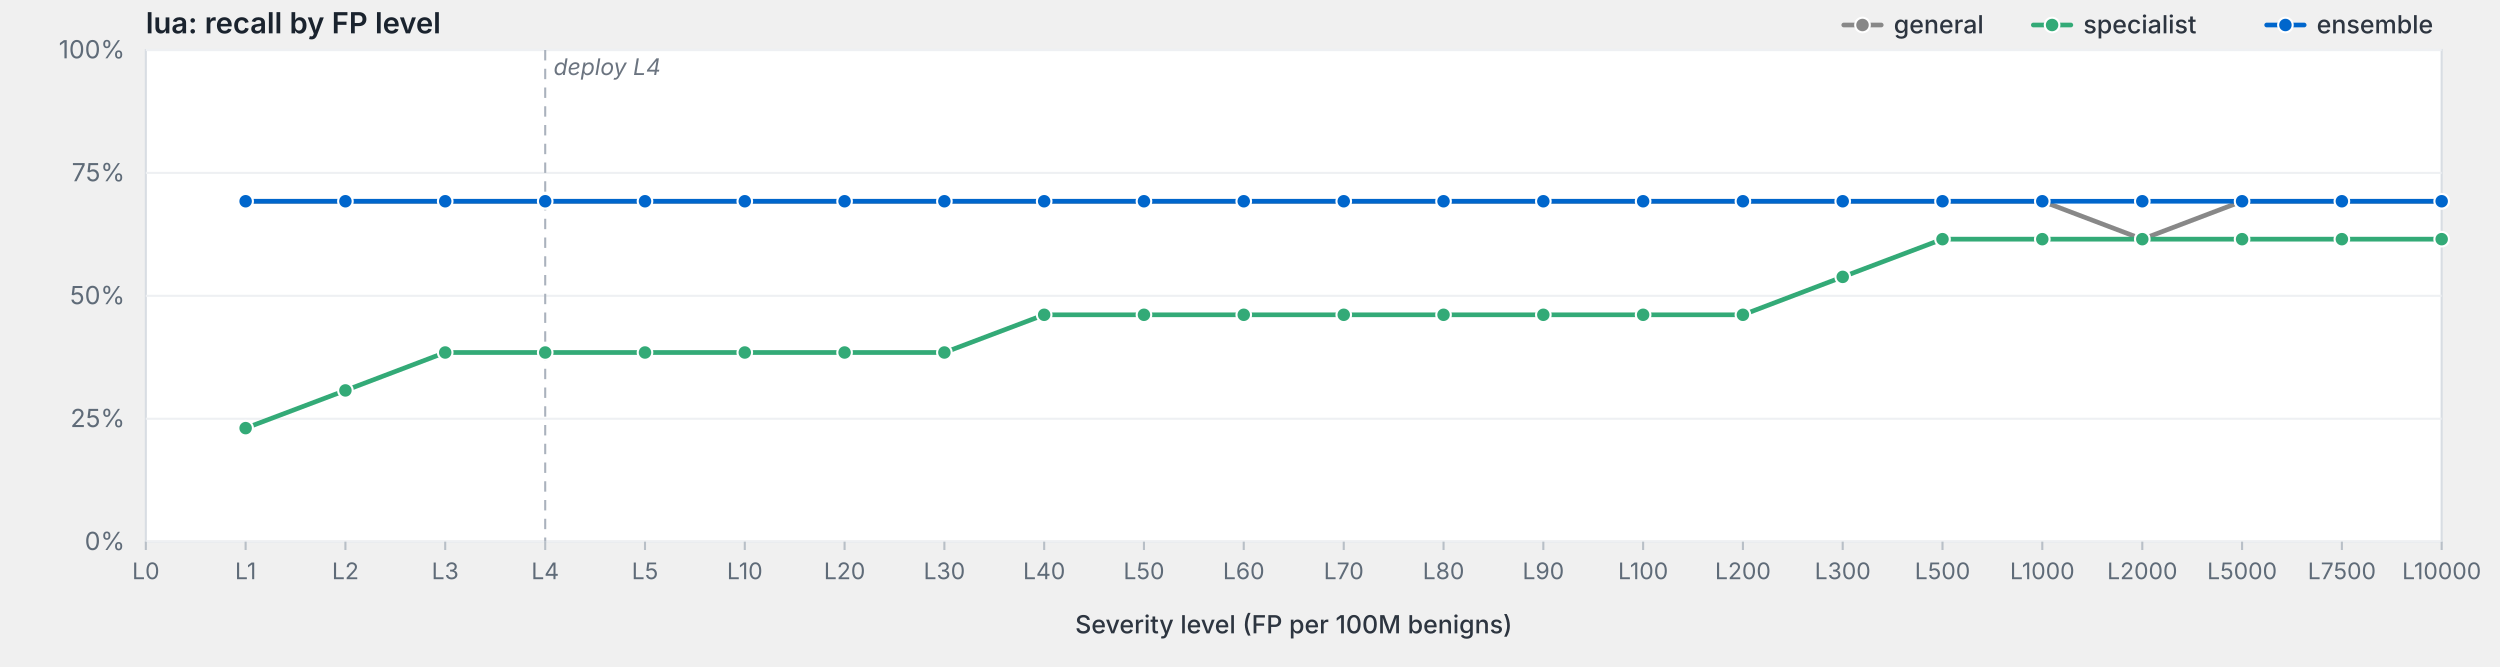
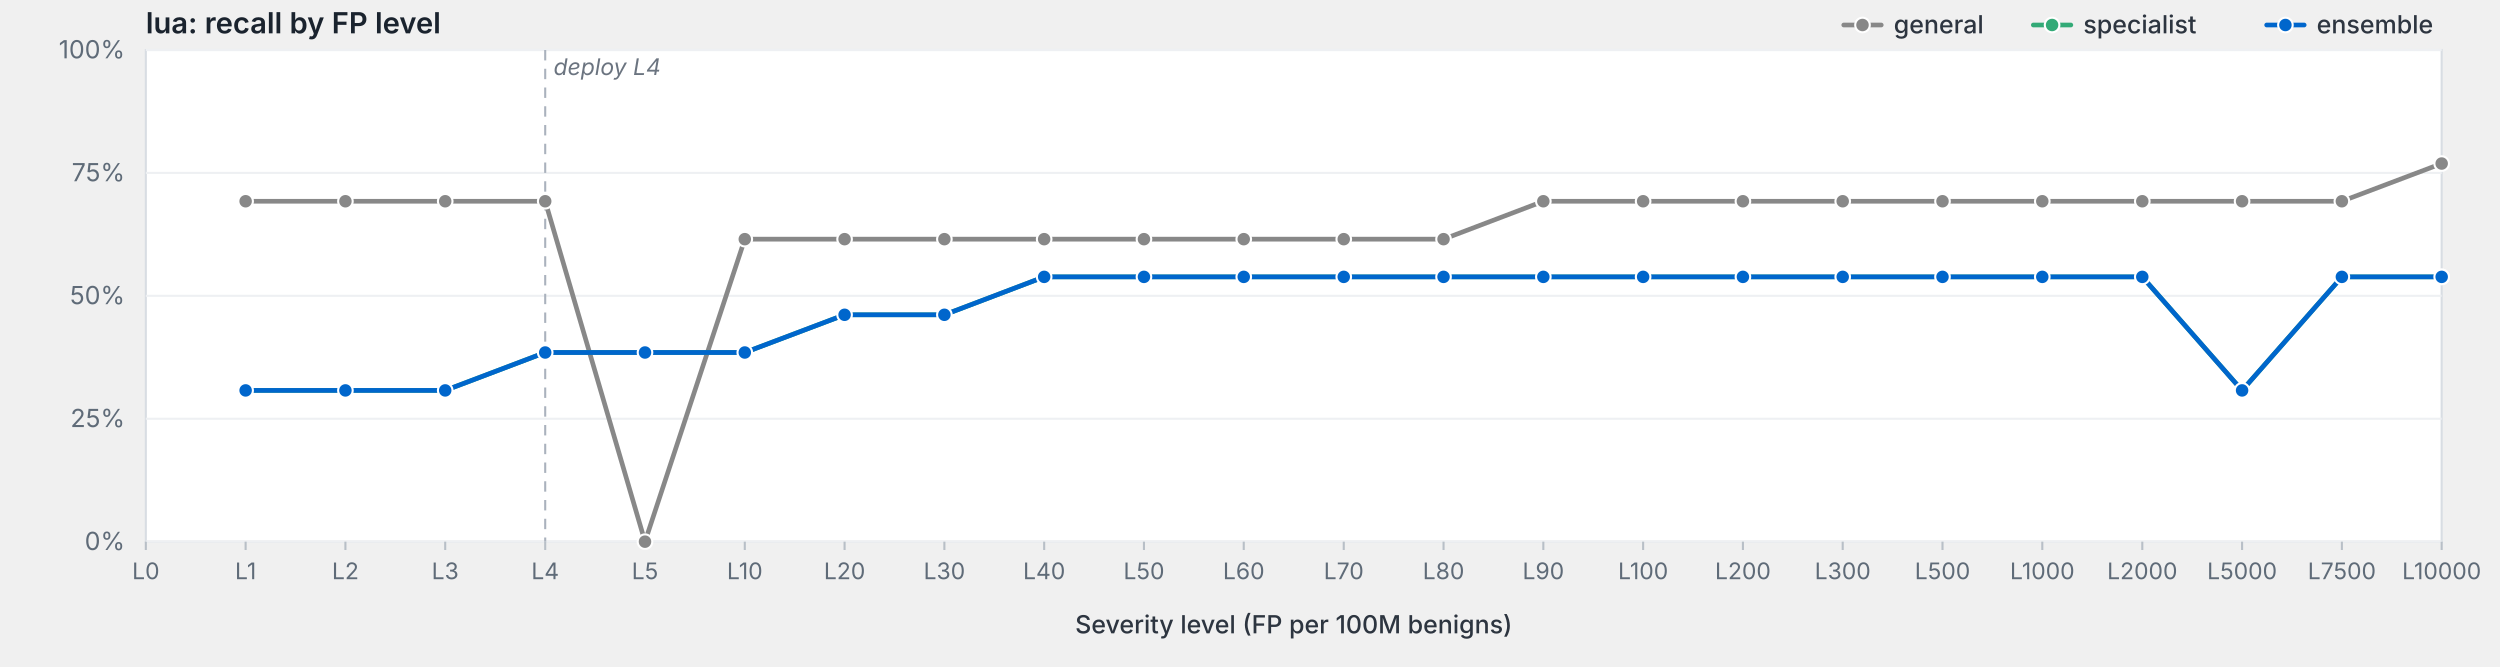
<svg xmlns="http://www.w3.org/2000/svg" viewBox="0 0 1200 320" width="1200" height="320" preserveAspectRatio="xMidYMid meet" role="img" aria-label="lua: recall by FP level">
  <style>svg { background: #fdfdfd; }.frame { fill: #fff; stroke: #d8dde3; stroke-width: 1; }.grid { stroke: #eef0f3; stroke-width: 1; }.tick { stroke: #b8bfc7; stroke-width: 1; }.axis-label { fill: #5f6b78; font-family: -apple-system, BlinkMacSystemFont, "Segoe UI", system-ui, sans-serif; font-size: 12px; }.x-label { fill: #5f6b78; font-family: -apple-system, BlinkMacSystemFont, "Segoe UI", system-ui, sans-serif; font-size: 11px; }.axis-title { fill: #2d3540; font-family: -apple-system, BlinkMacSystemFont, "Segoe UI", system-ui, sans-serif; font-size: 12px; font-weight: 500; }.title { fill: #1a232e; font-family: -apple-system, BlinkMacSystemFont, "Segoe UI", system-ui, sans-serif; font-size: 14px; font-weight: 600; }.deploy-marker { stroke: #aab2bd; stroke-width: 1; stroke-dasharray: 5,4; }.deploy-label { fill: #6b7480; font-family: -apple-system, BlinkMacSystemFont, "Segoe UI", system-ui, sans-serif; font-size: 11px; font-style: italic; }.curve { fill: none; stroke-width: 2.25; stroke-linejoin: round; stroke-linecap: round; }.marker { stroke: #fff; stroke-width: 1; }.legend-text { fill: #2d3540; font-family: -apple-system, BlinkMacSystemFont, "Segoe UI", system-ui, sans-serif; font-size: 12px; font-weight: 500; }</style>
  <text class="title" x="70" y="16">lua: recall by FP level</text>
  <rect class="frame" x="70" y="24" width="1102" height="236" />
  <line class="grid" x1="70" y1="260.0" x2="1172" y2="260.0" />
  <text class="axis-label" x="60" y="264.0" text-anchor="end">0%</text>
  <line class="grid" x1="70" y1="201.0" x2="1172" y2="201.0" />
  <text class="axis-label" x="60" y="205.0" text-anchor="end">25%</text>
  <line class="grid" x1="70" y1="142.0" x2="1172" y2="142.0" />
  <text class="axis-label" x="60" y="146.0" text-anchor="end">50%</text>
  <line class="grid" x1="70" y1="83.0" x2="1172" y2="83.0" />
  <text class="axis-label" x="60" y="87.0" text-anchor="end">75%</text>
  <line class="grid" x1="70" y1="24.0" x2="1172" y2="24.0" />
  <text class="axis-label" x="60" y="28.0" text-anchor="end">100%</text>
  <line class="deploy-marker" x1="261.7" y1="24" x2="261.7" y2="260" />
  <text class="deploy-label" x="265.7" y="36" text-anchor="start">deploy L4</text>
  <line class="tick" x1="70.0" y1="260" x2="70.0" y2="264" />
  <text class="x-label" x="70.0" y="278" text-anchor="middle">L0</text>
  <line class="tick" x1="117.9" y1="260" x2="117.9" y2="264" />
  <text class="x-label" x="117.9" y="278" text-anchor="middle">L1</text>
  <line class="tick" x1="165.8" y1="260" x2="165.8" y2="264" />
  <text class="x-label" x="165.8" y="278" text-anchor="middle">L2</text>
  <line class="tick" x1="213.7" y1="260" x2="213.7" y2="264" />
  <text class="x-label" x="213.7" y="278" text-anchor="middle">L3</text>
  <line class="tick" x1="261.7" y1="260" x2="261.7" y2="264" />
  <text class="x-label" x="261.7" y="278" text-anchor="middle">L4</text>
  <line class="tick" x1="309.6" y1="260" x2="309.6" y2="264" />
  <text class="x-label" x="309.6" y="278" text-anchor="middle">L5</text>
  <line class="tick" x1="357.5" y1="260" x2="357.5" y2="264" />
  <text class="x-label" x="357.5" y="278" text-anchor="middle">L10</text>
  <line class="tick" x1="405.4" y1="260" x2="405.4" y2="264" />
  <text class="x-label" x="405.4" y="278" text-anchor="middle">L20</text>
  <line class="tick" x1="453.3" y1="260" x2="453.3" y2="264" />
  <text class="x-label" x="453.3" y="278" text-anchor="middle">L30</text>
  <line class="tick" x1="501.2" y1="260" x2="501.2" y2="264" />
  <text class="x-label" x="501.2" y="278" text-anchor="middle">L40</text>
  <line class="tick" x1="549.1" y1="260" x2="549.1" y2="264" />
  <text class="x-label" x="549.1" y="278" text-anchor="middle">L50</text>
  <line class="tick" x1="597.0" y1="260" x2="597.0" y2="264" />
  <text class="x-label" x="597.0" y="278" text-anchor="middle">L60</text>
  <line class="tick" x1="645.0" y1="260" x2="645.0" y2="264" />
  <text class="x-label" x="645.0" y="278" text-anchor="middle">L70</text>
  <line class="tick" x1="692.9" y1="260" x2="692.9" y2="264" />
  <text class="x-label" x="692.9" y="278" text-anchor="middle">L80</text>
  <line class="tick" x1="740.8" y1="260" x2="740.8" y2="264" />
  <text class="x-label" x="740.8" y="278" text-anchor="middle">L90</text>
  <line class="tick" x1="788.7" y1="260" x2="788.7" y2="264" />
  <text class="x-label" x="788.7" y="278" text-anchor="middle">L100</text>
  <line class="tick" x1="836.6" y1="260" x2="836.6" y2="264" />
  <text class="x-label" x="836.6" y="278" text-anchor="middle">L200</text>
  <line class="tick" x1="884.5" y1="260" x2="884.5" y2="264" />
  <text class="x-label" x="884.5" y="278" text-anchor="middle">L300</text>
  <line class="tick" x1="932.4" y1="260" x2="932.4" y2="264" />
  <text class="x-label" x="932.4" y="278" text-anchor="middle">L500</text>
  <line class="tick" x1="980.3" y1="260" x2="980.3" y2="264" />
  <text class="x-label" x="980.3" y="278" text-anchor="middle">L1000</text>
  <line class="tick" x1="1028.3" y1="260" x2="1028.3" y2="264" />
  <text class="x-label" x="1028.3" y="278" text-anchor="middle">L2000</text>
  <line class="tick" x1="1076.2" y1="260" x2="1076.2" y2="264" />
  <text class="x-label" x="1076.2" y="278" text-anchor="middle">L5000</text>
  <line class="tick" x1="1124.1" y1="260" x2="1124.1" y2="264" />
  <text class="x-label" x="1124.1" y="278" text-anchor="middle">L7500</text>
  <line class="tick" x1="1172.0" y1="260" x2="1172.0" y2="264" />
  <text class="x-label" x="1172.0" y="278" text-anchor="middle">L10000</text>
  <text class="axis-title" x="621.0" y="304" text-anchor="middle">Severity level (FP per 100M benigns)</text>
-   <path class="curve" d="M117.9,96.6 L165.8,96.6 L213.7,96.6 L261.7,96.6 L309.6,96.6 L357.5,96.6 L405.4,96.6 L453.3,96.6 L501.2,96.6 L549.1,96.6 L597.0,96.6 L645.0,96.6 L692.9,96.6 L740.8,96.6 L788.7,96.6 L836.6,96.6 L884.5,96.6 L932.4,96.6 L980.3,96.6 L1028.3,114.8 L1076.2,96.6 L1124.1,96.6 L1172.0,96.6" stroke="#888" />
+   <path class="curve" d="M117.9,96.6 L165.8,96.6 L213.7,96.6 L261.7,96.6 L309.6,260.0 L357.5,114.8 L405.4,114.8 L453.3,114.8 L501.2,114.8 L549.1,114.8 L597.0,114.8 L645.0,114.8 L692.9,114.8 L740.8,96.6 L788.7,96.6 L836.6,96.6 L884.5,96.6 L932.4,96.6 L980.3,96.6 L1028.3,96.6 L1076.2,96.6 L1124.1,96.6 L1172.0,78.5" stroke="#888" />
  <circle class="marker" cx="117.9" cy="96.6" r="3.5" fill="#888" />
  <circle class="marker" cx="165.8" cy="96.6" r="3.5" fill="#888" />
  <circle class="marker" cx="213.7" cy="96.6" r="3.5" fill="#888" />
  <circle class="marker" cx="261.7" cy="96.6" r="3.5" fill="#888" />
-   <circle class="marker" cx="309.6" cy="96.6" r="3.5" fill="#888" />
-   <circle class="marker" cx="357.5" cy="96.6" r="3.5" fill="#888" />
-   <circle class="marker" cx="405.4" cy="96.6" r="3.5" fill="#888" />
-   <circle class="marker" cx="453.3" cy="96.6" r="3.5" fill="#888" />
-   <circle class="marker" cx="501.2" cy="96.6" r="3.5" fill="#888" />
-   <circle class="marker" cx="549.1" cy="96.6" r="3.5" fill="#888" />
-   <circle class="marker" cx="597.0" cy="96.6" r="3.5" fill="#888" />
-   <circle class="marker" cx="645.0" cy="96.6" r="3.5" fill="#888" />
-   <circle class="marker" cx="692.9" cy="96.6" r="3.5" fill="#888" />
+   <circle class="marker" cx="309.6" cy="260.0" r="3.5" fill="#888" />
+   <circle class="marker" cx="357.5" cy="114.8" r="3.5" fill="#888" />
+   <circle class="marker" cx="405.4" cy="114.8" r="3.5" fill="#888" />
+   <circle class="marker" cx="453.3" cy="114.8" r="3.5" fill="#888" />
+   <circle class="marker" cx="501.2" cy="114.8" r="3.5" fill="#888" />
+   <circle class="marker" cx="549.1" cy="114.8" r="3.5" fill="#888" />
+   <circle class="marker" cx="597.0" cy="114.8" r="3.5" fill="#888" />
+   <circle class="marker" cx="645.0" cy="114.8" r="3.5" fill="#888" />
+   <circle class="marker" cx="692.9" cy="114.8" r="3.5" fill="#888" />
  <circle class="marker" cx="740.8" cy="96.6" r="3.5" fill="#888" />
  <circle class="marker" cx="788.7" cy="96.6" r="3.5" fill="#888" />
  <circle class="marker" cx="836.6" cy="96.6" r="3.5" fill="#888" />
  <circle class="marker" cx="884.5" cy="96.6" r="3.5" fill="#888" />
  <circle class="marker" cx="932.4" cy="96.6" r="3.5" fill="#888" />
  <circle class="marker" cx="980.3" cy="96.6" r="3.5" fill="#888" />
-   <circle class="marker" cx="1028.3" cy="114.8" r="3.5" fill="#888" />
+   <circle class="marker" cx="1028.3" cy="96.6" r="3.5" fill="#888" />
  <circle class="marker" cx="1076.2" cy="96.6" r="3.5" fill="#888" />
  <circle class="marker" cx="1124.1" cy="96.6" r="3.5" fill="#888" />
-   <circle class="marker" cx="1172.0" cy="96.6" r="3.5" fill="#888" />
-   <path class="curve" d="M117.9,205.5 L165.8,187.4 L213.7,169.2 L261.7,169.2 L309.6,169.2 L357.5,169.2 L405.4,169.2 L453.3,169.2 L501.2,151.1 L549.1,151.1 L597.0,151.1 L645.0,151.1 L692.9,151.1 L740.8,151.1 L788.7,151.1 L836.6,151.1 L884.5,132.9 L932.4,114.8 L980.3,114.8 L1028.3,114.8 L1076.2,114.8 L1124.1,114.8 L1172.0,114.8" stroke="#3a7" />
-   <circle class="marker" cx="117.9" cy="205.5" r="3.5" fill="#3a7" />
+   <circle class="marker" cx="1172.0" cy="78.5" r="3.5" fill="#888" />
+   <path class="curve" d="M117.9,187.4 L165.8,187.4 L213.7,187.4 L261.7,169.2 L309.6,169.2 L357.5,169.2 L405.4,151.1 L453.3,151.1 L501.2,132.9 L549.1,132.9 L597.0,132.9 L645.0,132.9 L692.9,132.9 L740.8,132.9 L788.7,132.9 L836.6,132.9 L884.5,132.9 L932.4,132.9 L980.3,132.9 L1028.3,132.9 L1076.2,187.4 L1124.1,132.9 L1172.0,132.9" stroke="#3a7" />
+   <circle class="marker" cx="117.9" cy="187.4" r="3.5" fill="#3a7" />
  <circle class="marker" cx="165.8" cy="187.4" r="3.5" fill="#3a7" />
-   <circle class="marker" cx="213.7" cy="169.2" r="3.5" fill="#3a7" />
+   <circle class="marker" cx="213.7" cy="187.4" r="3.5" fill="#3a7" />
  <circle class="marker" cx="261.7" cy="169.2" r="3.5" fill="#3a7" />
  <circle class="marker" cx="309.6" cy="169.2" r="3.5" fill="#3a7" />
  <circle class="marker" cx="357.5" cy="169.2" r="3.5" fill="#3a7" />
-   <circle class="marker" cx="405.4" cy="169.2" r="3.5" fill="#3a7" />
-   <circle class="marker" cx="453.3" cy="169.2" r="3.5" fill="#3a7" />
-   <circle class="marker" cx="501.2" cy="151.1" r="3.5" fill="#3a7" />
-   <circle class="marker" cx="549.1" cy="151.1" r="3.5" fill="#3a7" />
-   <circle class="marker" cx="597.0" cy="151.1" r="3.5" fill="#3a7" />
-   <circle class="marker" cx="645.0" cy="151.1" r="3.5" fill="#3a7" />
-   <circle class="marker" cx="692.9" cy="151.1" r="3.5" fill="#3a7" />
-   <circle class="marker" cx="740.8" cy="151.1" r="3.5" fill="#3a7" />
-   <circle class="marker" cx="788.7" cy="151.1" r="3.5" fill="#3a7" />
-   <circle class="marker" cx="836.6" cy="151.1" r="3.5" fill="#3a7" />
+   <circle class="marker" cx="405.4" cy="151.1" r="3.5" fill="#3a7" />
+   <circle class="marker" cx="453.3" cy="151.1" r="3.5" fill="#3a7" />
+   <circle class="marker" cx="501.2" cy="132.9" r="3.5" fill="#3a7" />
+   <circle class="marker" cx="549.1" cy="132.9" r="3.5" fill="#3a7" />
+   <circle class="marker" cx="597.0" cy="132.9" r="3.5" fill="#3a7" />
+   <circle class="marker" cx="645.0" cy="132.9" r="3.5" fill="#3a7" />
+   <circle class="marker" cx="692.9" cy="132.9" r="3.5" fill="#3a7" />
+   <circle class="marker" cx="740.8" cy="132.9" r="3.5" fill="#3a7" />
+   <circle class="marker" cx="788.7" cy="132.9" r="3.5" fill="#3a7" />
+   <circle class="marker" cx="836.6" cy="132.9" r="3.5" fill="#3a7" />
  <circle class="marker" cx="884.5" cy="132.9" r="3.5" fill="#3a7" />
-   <circle class="marker" cx="932.4" cy="114.8" r="3.5" fill="#3a7" />
-   <circle class="marker" cx="980.3" cy="114.8" r="3.5" fill="#3a7" />
-   <circle class="marker" cx="1028.3" cy="114.8" r="3.5" fill="#3a7" />
-   <circle class="marker" cx="1076.2" cy="114.8" r="3.5" fill="#3a7" />
-   <circle class="marker" cx="1124.1" cy="114.8" r="3.5" fill="#3a7" />
-   <circle class="marker" cx="1172.0" cy="114.8" r="3.5" fill="#3a7" />
-   <path class="curve" d="M117.9,96.6 L165.8,96.6 L213.7,96.6 L261.7,96.6 L309.6,96.6 L357.5,96.6 L405.4,96.6 L453.3,96.6 L501.2,96.6 L549.1,96.6 L597.0,96.6 L645.0,96.6 L692.9,96.6 L740.8,96.6 L788.7,96.6 L836.6,96.6 L884.5,96.6 L932.4,96.6 L980.3,96.6 L1028.3,96.6 L1076.2,96.6 L1124.1,96.6 L1172.0,96.6" stroke="#06c" />
-   <circle class="marker" cx="117.9" cy="96.6" r="3.5" fill="#06c" />
-   <circle class="marker" cx="165.8" cy="96.6" r="3.5" fill="#06c" />
-   <circle class="marker" cx="213.7" cy="96.6" r="3.5" fill="#06c" />
-   <circle class="marker" cx="261.7" cy="96.6" r="3.5" fill="#06c" />
-   <circle class="marker" cx="309.6" cy="96.6" r="3.5" fill="#06c" />
-   <circle class="marker" cx="357.5" cy="96.6" r="3.5" fill="#06c" />
-   <circle class="marker" cx="405.4" cy="96.6" r="3.5" fill="#06c" />
-   <circle class="marker" cx="453.3" cy="96.6" r="3.5" fill="#06c" />
-   <circle class="marker" cx="501.2" cy="96.6" r="3.5" fill="#06c" />
-   <circle class="marker" cx="549.1" cy="96.6" r="3.5" fill="#06c" />
-   <circle class="marker" cx="597.0" cy="96.6" r="3.5" fill="#06c" />
-   <circle class="marker" cx="645.0" cy="96.6" r="3.5" fill="#06c" />
-   <circle class="marker" cx="692.9" cy="96.6" r="3.5" fill="#06c" />
-   <circle class="marker" cx="740.8" cy="96.6" r="3.5" fill="#06c" />
-   <circle class="marker" cx="788.7" cy="96.6" r="3.5" fill="#06c" />
-   <circle class="marker" cx="836.6" cy="96.6" r="3.5" fill="#06c" />
-   <circle class="marker" cx="884.5" cy="96.6" r="3.5" fill="#06c" />
-   <circle class="marker" cx="932.4" cy="96.6" r="3.5" fill="#06c" />
-   <circle class="marker" cx="980.3" cy="96.6" r="3.5" fill="#06c" />
-   <circle class="marker" cx="1028.3" cy="96.6" r="3.5" fill="#06c" />
-   <circle class="marker" cx="1076.2" cy="96.6" r="3.5" fill="#06c" />
-   <circle class="marker" cx="1124.1" cy="96.6" r="3.5" fill="#06c" />
-   <circle class="marker" cx="1172.0" cy="96.6" r="3.5" fill="#06c" />
+   <circle class="marker" cx="932.4" cy="132.9" r="3.5" fill="#3a7" />
+   <circle class="marker" cx="980.3" cy="132.9" r="3.5" fill="#3a7" />
+   <circle class="marker" cx="1028.3" cy="132.9" r="3.5" fill="#3a7" />
+   <circle class="marker" cx="1076.2" cy="187.4" r="3.5" fill="#3a7" />
+   <circle class="marker" cx="1124.1" cy="132.9" r="3.5" fill="#3a7" />
+   <circle class="marker" cx="1172.0" cy="132.9" r="3.5" fill="#3a7" />
+   <path class="curve" d="M117.9,187.4 L165.8,187.4 L213.7,187.4 L261.7,169.2 L309.6,169.2 L357.5,169.2 L405.4,151.1 L453.3,151.1 L501.2,132.9 L549.1,132.9 L597.0,132.9 L645.0,132.9 L692.9,132.9 L740.8,132.9 L788.7,132.9 L836.6,132.9 L884.5,132.9 L932.4,132.9 L980.3,132.9 L1028.3,132.9 L1076.2,187.4 L1124.1,132.9 L1172.0,132.9" stroke="#06c" />
+   <circle class="marker" cx="117.9" cy="187.4" r="3.5" fill="#06c" />
+   <circle class="marker" cx="165.8" cy="187.4" r="3.5" fill="#06c" />
+   <circle class="marker" cx="213.7" cy="187.4" r="3.5" fill="#06c" />
+   <circle class="marker" cx="261.7" cy="169.2" r="3.5" fill="#06c" />
+   <circle class="marker" cx="309.6" cy="169.2" r="3.5" fill="#06c" />
+   <circle class="marker" cx="357.5" cy="169.2" r="3.5" fill="#06c" />
+   <circle class="marker" cx="405.4" cy="151.1" r="3.5" fill="#06c" />
+   <circle class="marker" cx="453.3" cy="151.1" r="3.5" fill="#06c" />
+   <circle class="marker" cx="501.2" cy="132.9" r="3.5" fill="#06c" />
+   <circle class="marker" cx="549.1" cy="132.9" r="3.5" fill="#06c" />
+   <circle class="marker" cx="597.0" cy="132.9" r="3.5" fill="#06c" />
+   <circle class="marker" cx="645.0" cy="132.9" r="3.5" fill="#06c" />
+   <circle class="marker" cx="692.9" cy="132.9" r="3.5" fill="#06c" />
+   <circle class="marker" cx="740.8" cy="132.9" r="3.5" fill="#06c" />
+   <circle class="marker" cx="788.7" cy="132.9" r="3.5" fill="#06c" />
+   <circle class="marker" cx="836.6" cy="132.9" r="3.5" fill="#06c" />
+   <circle class="marker" cx="884.5" cy="132.9" r="3.5" fill="#06c" />
+   <circle class="marker" cx="932.4" cy="132.9" r="3.5" fill="#06c" />
+   <circle class="marker" cx="980.3" cy="132.9" r="3.5" fill="#06c" />
+   <circle class="marker" cx="1028.3" cy="132.9" r="3.5" fill="#06c" />
+   <circle class="marker" cx="1076.2" cy="187.4" r="3.5" fill="#06c" />
+   <circle class="marker" cx="1124.1" cy="132.9" r="3.5" fill="#06c" />
+   <circle class="marker" cx="1172.0" cy="132.9" r="3.5" fill="#06c" />
  <line x1="1088.0" y1="12.0" x2="1106.0" y2="12.0" stroke="#06c" stroke-width="2.25" stroke-linecap="round" />
  <circle cx="1097.0" cy="12.0" r="3.5" fill="#06c" stroke="#fff" stroke-width="1" />
  <text class="legend-text" x="1112.0" y="16.0">ensemble</text>
  <line x1="976.0" y1="12.0" x2="994.0" y2="12.0" stroke="#3a7" stroke-width="2.25" stroke-linecap="round" />
  <circle cx="985.0" cy="12.0" r="3.5" fill="#3a7" stroke="#fff" stroke-width="1" />
  <text class="legend-text" x="1000.0" y="16.0">specialist</text>
  <line x1="885.0" y1="12.0" x2="903.0" y2="12.0" stroke="#888" stroke-width="2.25" stroke-linecap="round" />
  <circle cx="894.0" cy="12.0" r="3.5" fill="#888" stroke="#fff" stroke-width="1" />
  <text class="legend-text" x="909.0" y="16.0">general</text>
</svg>
